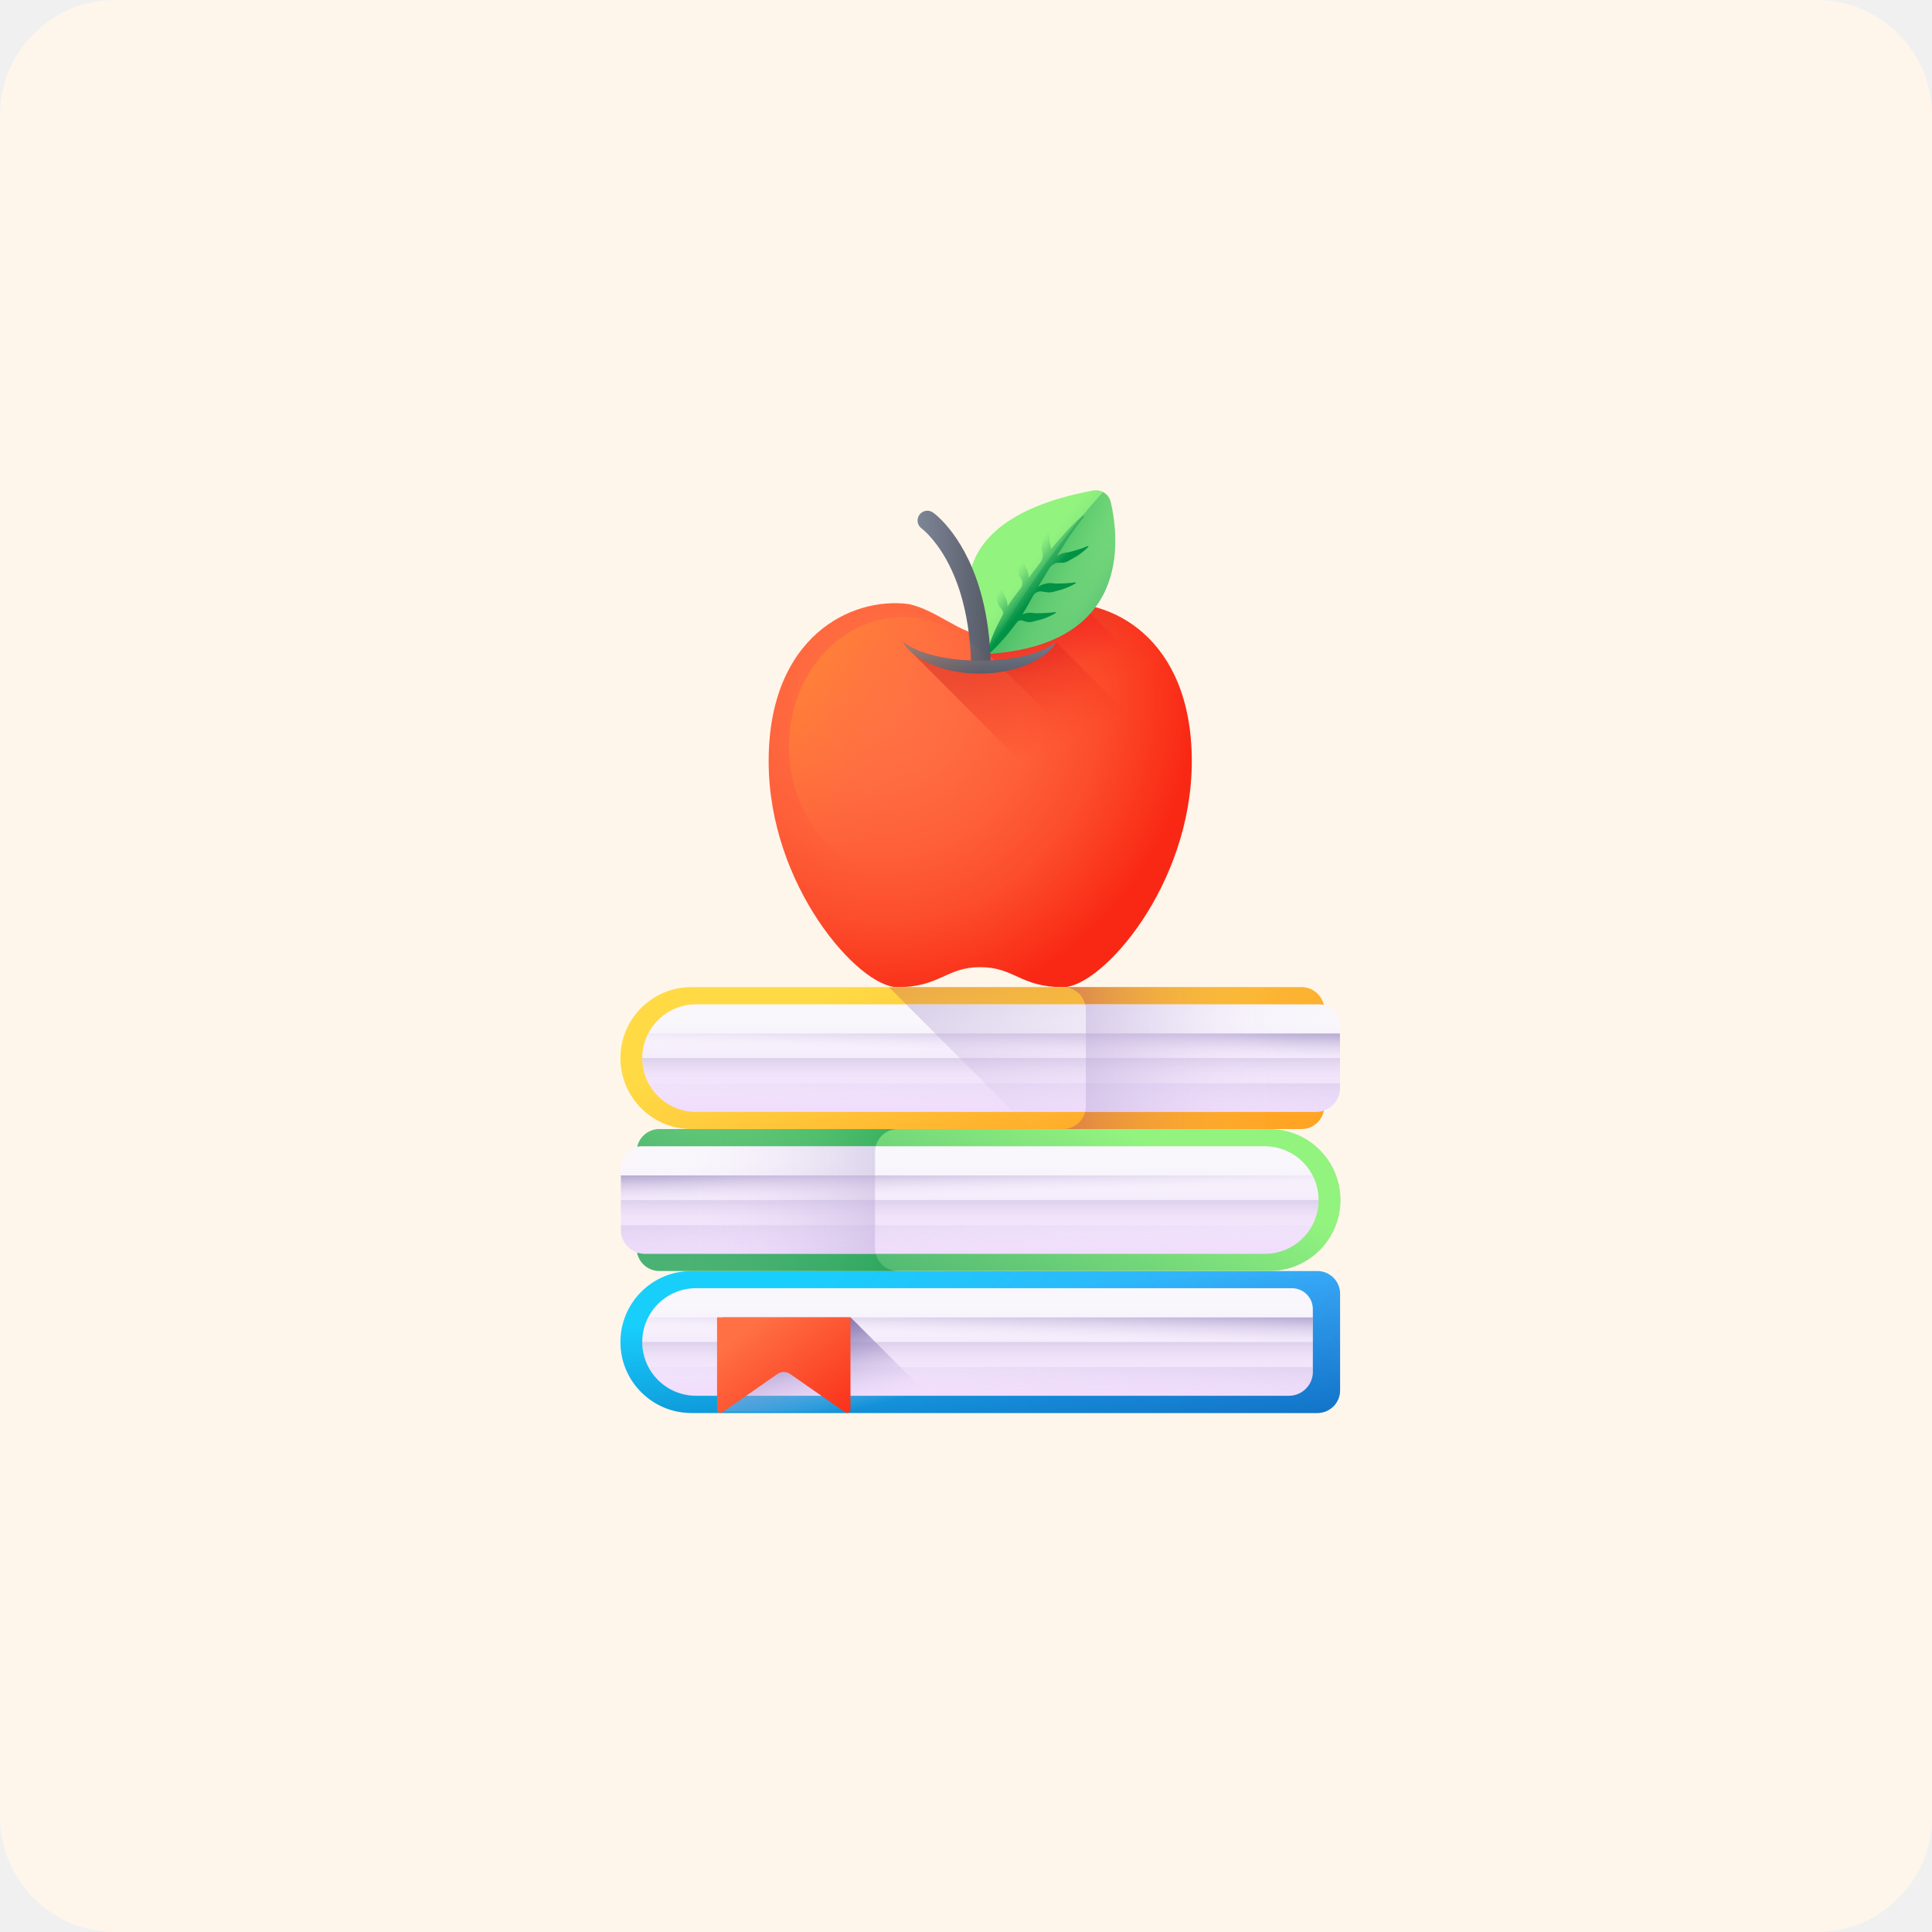
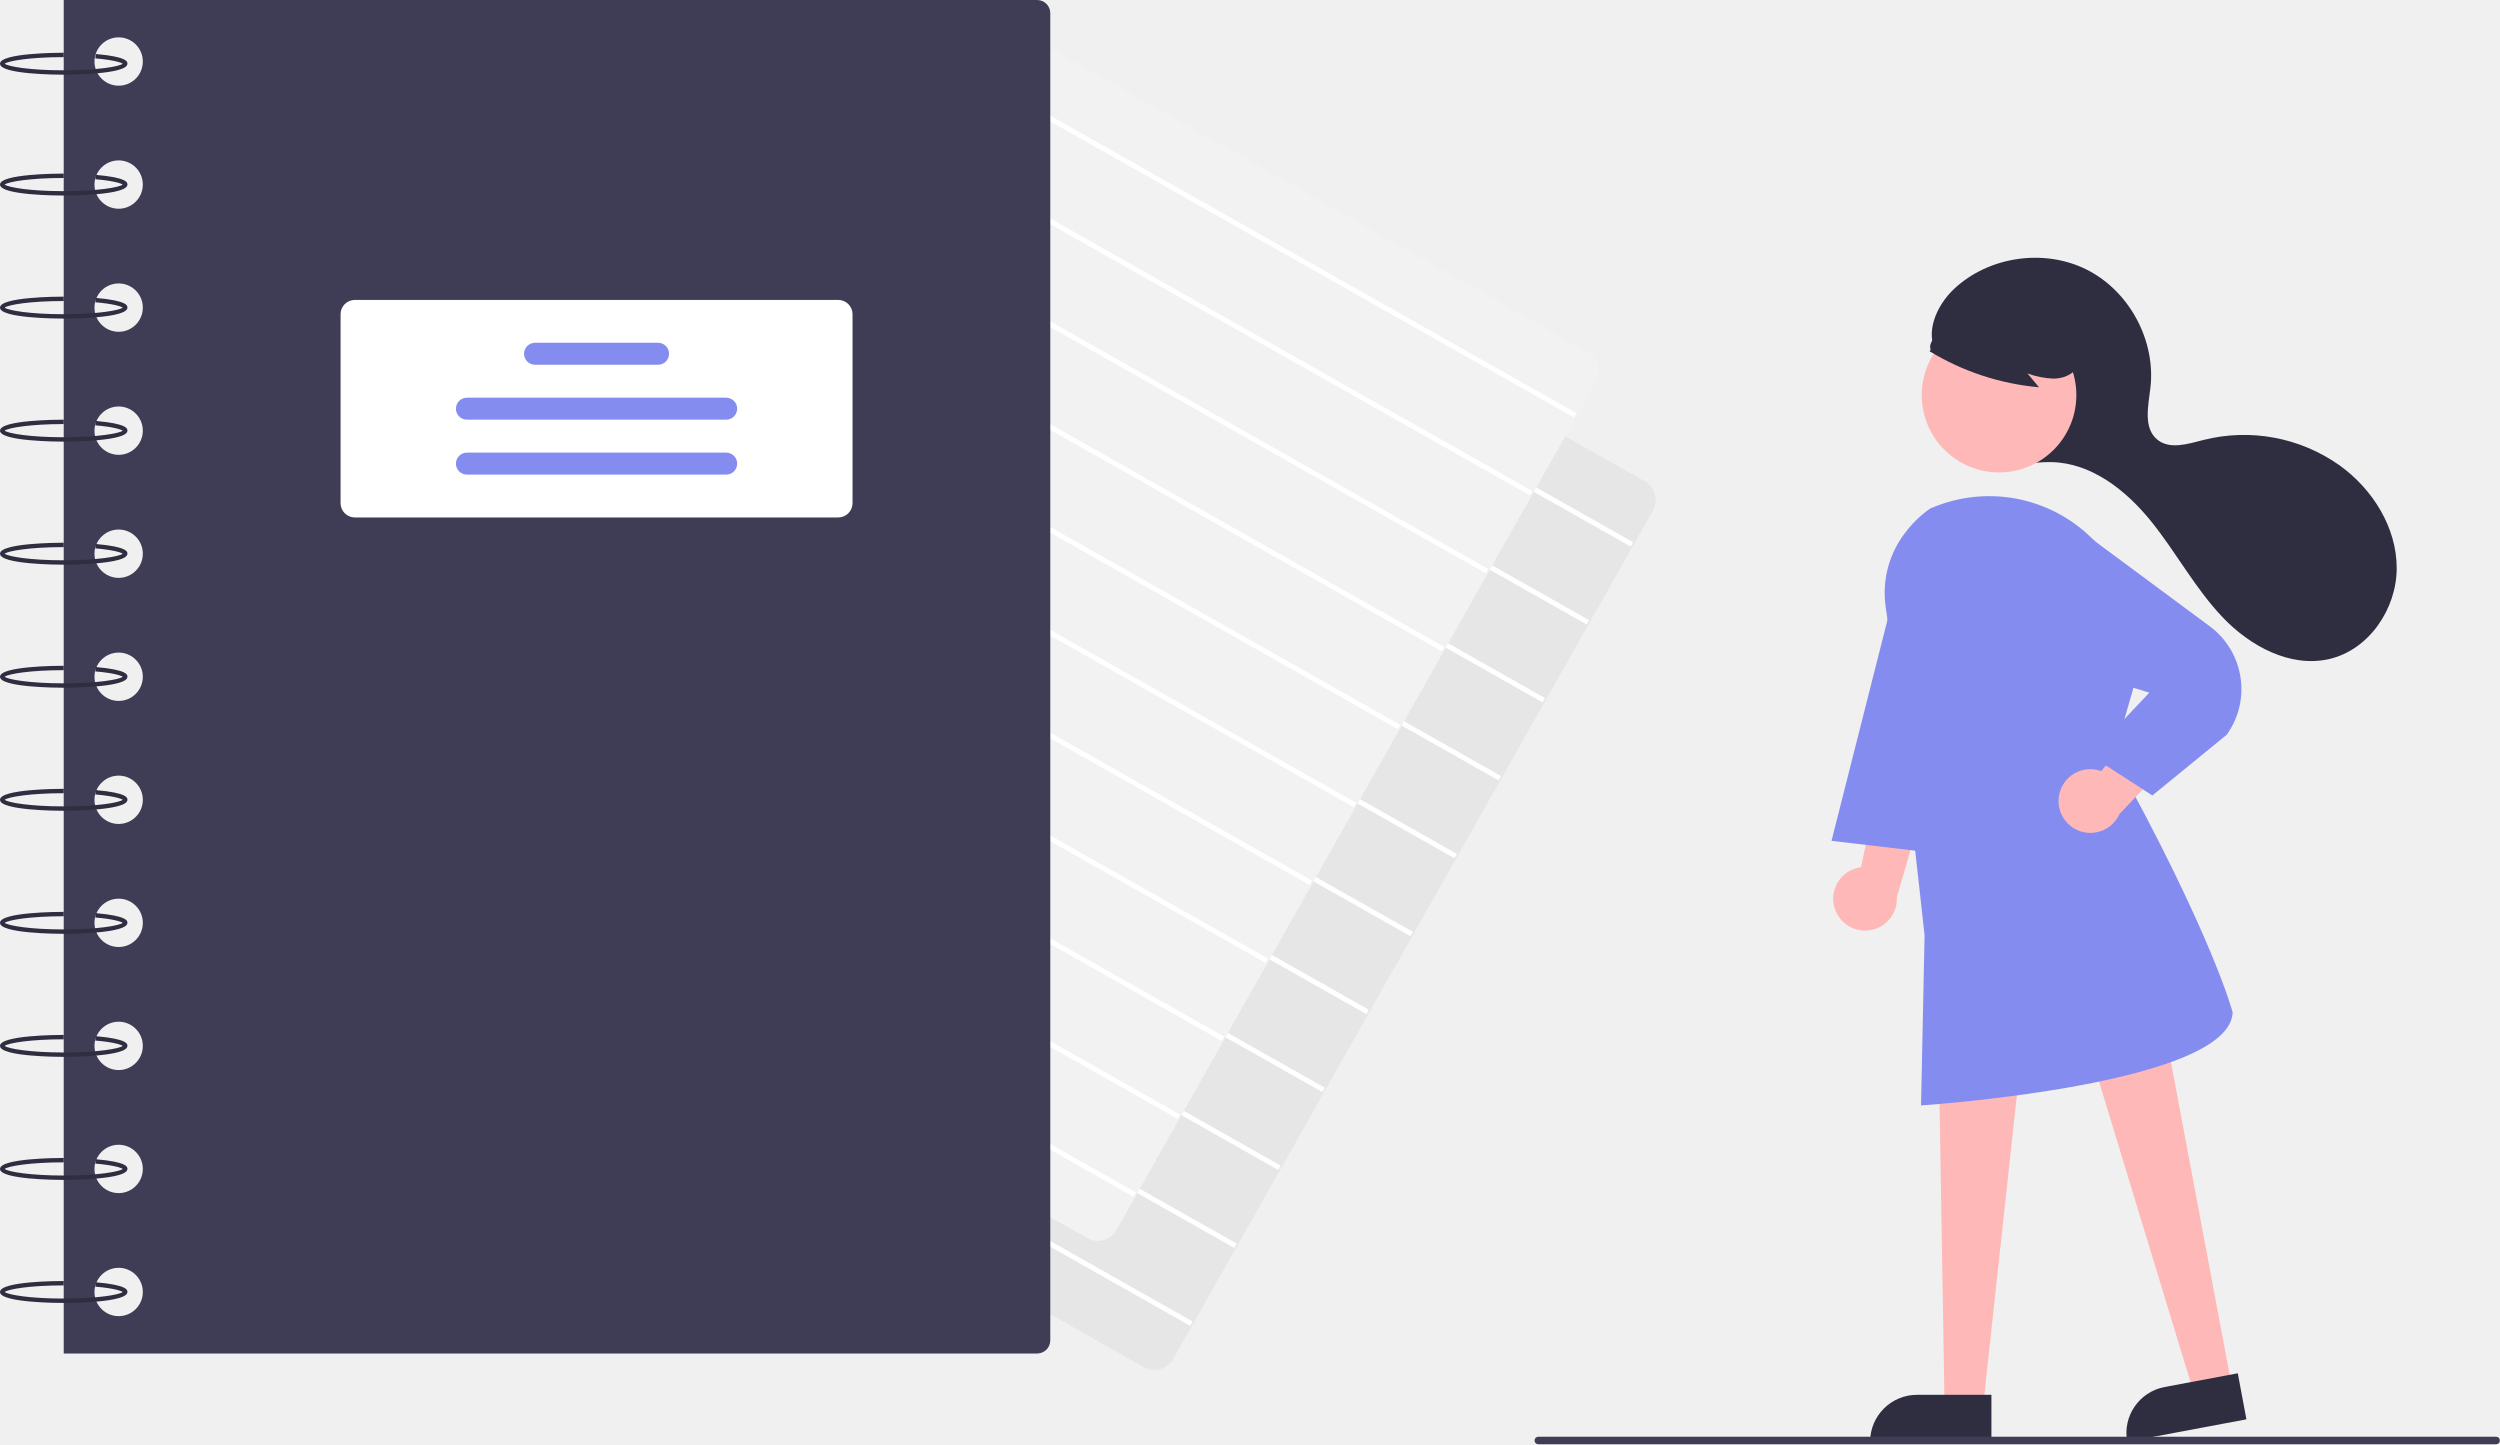
- <svg xmlns="http://www.w3.org/2000/svg" width="67" height="67" viewBox="0 0 67 67" fill="none">
-   <rect width="67" height="67" rx="4" fill="#FFF6EB" />
-   <g clip-path="url(#clip0_170_7054)">
-     <path d="M36.472 20.948C35.525 21.152 34.637 21.989 33.993 21.989C33.349 21.989 32.461 21.152 31.514 20.948C29.506 20.686 26.656 22.089 26.656 26.401C26.656 30.714 29.779 34.234 31.118 34.234C32.605 34.234 32.803 33.54 33.993 33.54C35.183 33.54 35.381 34.234 36.868 34.234C38.207 34.234 41.33 30.714 41.33 26.401C41.33 22.089 38.48 20.686 36.472 20.948Z" fill="url(#paint0_radial_170_7054)" />
-     <path d="M37.496 20.957C37.144 20.907 36.798 20.906 36.474 20.948C35.527 21.152 34.639 21.989 33.995 21.989C33.979 21.989 33.962 21.988 33.945 21.987V23.037L34.823 23.201L40.867 24.328L37.496 20.957Z" fill="url(#paint1_linear_170_7054)" />
-     <path d="M36.47 20.948C35.524 21.152 34.636 21.989 33.992 21.989C33.959 21.989 33.925 21.987 33.891 21.983C34.033 22.323 34.18 22.563 34.232 22.645C34.231 22.65 34.229 22.655 34.228 22.661L34.252 22.675L34.276 22.69L40.872 29.283C41.155 28.39 41.328 27.418 41.328 26.401C41.328 22.089 38.478 20.686 36.47 20.948Z" fill="url(#paint2_linear_170_7054)" />
-     <path d="M34.254 22.674C34.254 22.674 31.227 18.256 37.91 17.009C38.189 16.957 38.458 17.136 38.522 17.413C38.826 18.742 39.195 22.369 34.254 22.674Z" fill="url(#paint3_linear_170_7054)" />
-     <path d="M38.517 17.413C38.482 17.26 38.383 17.137 38.255 17.066C36.041 19.481 34.25 22.675 34.25 22.675C39.191 22.369 38.822 18.743 38.517 17.413Z" fill="url(#paint4_linear_170_7054)" />
-     <path d="M37.415 19.05C37.363 19.068 37.31 19.083 37.258 19.098C37.206 19.113 37.154 19.129 37.101 19.141C37.049 19.155 36.994 19.161 36.941 19.167C36.887 19.174 36.837 19.189 36.788 19.211C36.74 19.235 36.692 19.26 36.645 19.292C36.684 19.229 36.724 19.166 36.763 19.103L36.959 18.797C37.023 18.695 37.094 18.598 37.16 18.496C37.296 18.296 37.439 18.103 37.596 17.918L37.557 17.877L37.417 17.997L37.347 18.058C37.324 18.079 37.303 18.101 37.281 18.122C37.195 18.209 37.104 18.294 37.023 18.386C36.855 18.565 36.696 18.751 36.536 18.937C36.506 18.974 36.476 19.01 36.446 19.047C36.446 19.008 36.444 18.969 36.434 18.93C36.422 18.877 36.409 18.824 36.404 18.77C36.397 18.716 36.394 18.662 36.39 18.608C36.386 18.554 36.381 18.499 36.381 18.444C36.374 18.334 36.378 18.223 36.379 18.109L36.349 18.101C36.3 18.205 36.258 18.313 36.226 18.424C36.209 18.48 36.196 18.536 36.183 18.593C36.172 18.65 36.161 18.708 36.154 18.765C36.146 18.823 36.134 18.882 36.126 18.941C36.118 18.999 36.12 19.058 36.135 19.116C36.138 19.127 36.141 19.139 36.145 19.15C36.182 19.272 36.155 19.405 36.076 19.506L36.075 19.508C35.938 19.684 35.805 19.862 35.671 20.04C35.669 19.985 35.664 19.933 35.656 19.881C35.646 19.828 35.63 19.778 35.605 19.731C35.58 19.683 35.554 19.634 35.535 19.584C35.515 19.533 35.498 19.482 35.481 19.43C35.464 19.379 35.445 19.327 35.431 19.274C35.397 19.168 35.373 19.06 35.346 18.95L35.314 18.95C35.293 19.062 35.279 19.178 35.276 19.293C35.274 19.352 35.276 19.409 35.277 19.468C35.281 19.526 35.285 19.584 35.292 19.642C35.299 19.7 35.302 19.759 35.308 19.819C35.316 19.878 35.333 19.934 35.361 19.986C35.374 20.009 35.388 20.032 35.403 20.054C35.477 20.161 35.469 20.305 35.389 20.408C35.321 20.496 35.252 20.585 35.184 20.674C35.098 20.786 35.018 20.903 34.942 21.022C34.94 20.975 34.935 20.929 34.928 20.884C34.919 20.831 34.902 20.781 34.877 20.733C34.852 20.686 34.826 20.637 34.807 20.587C34.788 20.536 34.771 20.485 34.753 20.433C34.736 20.382 34.718 20.33 34.703 20.277C34.67 20.171 34.646 20.063 34.618 19.953L34.587 19.953C34.565 20.065 34.552 20.18 34.549 20.296C34.546 20.354 34.548 20.412 34.549 20.471C34.553 20.529 34.557 20.587 34.564 20.645C34.571 20.703 34.575 20.762 34.581 20.822C34.588 20.88 34.605 20.937 34.634 20.989C34.663 21.041 34.697 21.09 34.74 21.135C34.789 21.187 34.801 21.262 34.769 21.326C34.684 21.489 34.534 21.786 34.465 21.949C34.371 22.177 34.284 22.41 34.227 22.659L34.275 22.689C34.47 22.523 34.64 22.344 34.802 22.159C34.964 21.975 35.116 21.784 35.26 21.589C35.262 21.585 35.265 21.582 35.267 21.579C35.314 21.516 35.396 21.496 35.468 21.525C35.522 21.547 35.577 21.561 35.631 21.569C35.69 21.578 35.749 21.575 35.807 21.561C35.864 21.546 35.921 21.529 35.978 21.515C36.035 21.502 36.091 21.486 36.147 21.47C36.202 21.45 36.257 21.432 36.311 21.41C36.418 21.366 36.522 21.314 36.62 21.255L36.609 21.225C36.496 21.238 36.386 21.253 36.275 21.258C36.221 21.262 36.166 21.263 36.111 21.265C36.057 21.267 36.003 21.268 35.949 21.267C35.895 21.267 35.84 21.259 35.787 21.253C35.733 21.246 35.681 21.247 35.628 21.257C35.571 21.268 35.514 21.283 35.455 21.305C35.524 21.198 35.589 21.089 35.65 20.977C35.699 20.888 35.765 20.768 35.824 20.663C35.887 20.551 36.014 20.488 36.139 20.514C36.201 20.527 36.264 20.531 36.32 20.54C36.379 20.549 36.438 20.545 36.496 20.532C36.554 20.517 36.611 20.5 36.667 20.486C36.724 20.473 36.78 20.456 36.836 20.44C36.891 20.421 36.946 20.402 37 20.38C37.107 20.337 37.211 20.285 37.309 20.225L37.298 20.196C37.185 20.208 37.075 20.223 36.965 20.228C36.91 20.233 36.855 20.234 36.8 20.235C36.746 20.237 36.692 20.239 36.638 20.238C36.584 20.238 36.529 20.23 36.476 20.223C36.422 20.216 36.37 20.218 36.317 20.228C36.217 20.248 36.117 20.277 36.005 20.341C36.13 20.134 36.254 19.926 36.382 19.721L36.386 19.713C36.462 19.587 36.599 19.507 36.746 19.516C36.788 19.518 36.828 19.517 36.869 19.513C36.928 19.507 36.984 19.489 37.037 19.461C37.089 19.433 37.14 19.401 37.191 19.374C37.243 19.347 37.293 19.317 37.343 19.287C37.392 19.255 37.44 19.223 37.487 19.188C37.58 19.119 37.667 19.043 37.747 18.961L37.729 18.935C37.623 18.976 37.521 19.018 37.415 19.05Z" fill="url(#paint5_linear_170_7054)" />
-     <path d="M34.358 23.081C34.228 23.092 34.095 23.098 33.959 23.098C33.864 23.098 33.77 23.095 33.677 23.089C33.666 22.431 33.594 21.625 33.377 20.818C33.248 20.337 33.067 19.856 32.817 19.406C32.394 18.646 31.966 18.331 31.962 18.328C31.81 18.218 31.775 18.006 31.883 17.854C31.992 17.702 32.202 17.665 32.355 17.773C32.417 17.816 33.535 18.629 34.073 20.783C34.234 21.425 34.343 22.185 34.358 23.081Z" fill="url(#paint6_linear_170_7054)" />
-     <path d="M36.626 22.271C36.528 22.345 36.428 22.406 36.325 22.461C36.219 22.513 36.114 22.56 36.005 22.6C35.789 22.68 35.566 22.738 35.341 22.784C34.892 22.875 34.432 22.913 33.973 22.913C33.515 22.912 33.055 22.875 32.605 22.784C32.38 22.739 32.158 22.679 31.942 22.599C31.832 22.561 31.728 22.511 31.622 22.46C31.572 22.432 31.518 22.406 31.47 22.373C31.417 22.343 31.371 22.306 31.32 22.271C31.389 22.389 31.478 22.494 31.579 22.589L35.945 26.955C36.048 27.066 36.168 27.164 36.294 27.248C36.502 27.387 36.729 27.494 36.964 27.577C37.435 27.742 37.931 27.815 38.427 27.816C38.922 27.815 39.419 27.741 39.89 27.576C40.124 27.492 40.352 27.387 40.56 27.248C40.766 27.109 40.957 26.937 41.08 26.725L36.626 22.271Z" fill="url(#paint7_linear_170_7054)" />
-     <path d="M36.626 22.271C36.504 22.484 36.312 22.656 36.106 22.794C35.899 22.934 35.67 23.039 35.436 23.123C34.966 23.288 34.468 23.361 33.973 23.362C33.478 23.361 32.981 23.288 32.51 23.124C32.276 23.041 32.048 22.933 31.84 22.795C31.634 22.657 31.443 22.483 31.32 22.271C31.371 22.306 31.417 22.343 31.47 22.373C31.518 22.406 31.572 22.432 31.622 22.46C31.728 22.511 31.832 22.561 31.942 22.599C32.158 22.679 32.38 22.739 32.605 22.784C33.055 22.875 33.515 22.912 33.973 22.913C34.433 22.913 34.892 22.875 35.342 22.784C35.566 22.738 35.789 22.68 36.005 22.6C36.114 22.56 36.219 22.513 36.325 22.461C36.428 22.406 36.528 22.345 36.626 22.271Z" fill="url(#paint8_linear_170_7054)" />
-     <path d="M31.324 30.374C33.513 30.374 35.288 28.366 35.288 25.887C35.288 23.409 33.513 21.4 31.324 21.4C29.134 21.4 27.359 23.409 27.359 25.887C27.359 28.366 29.134 30.374 31.324 30.374Z" fill="url(#paint9_linear_170_7054)" />
-     <path d="M46.473 44.866V48.212C46.473 48.648 46.12 49.001 45.685 49.001H23.977C23.298 49.001 22.682 48.725 22.237 48.279C21.791 47.834 21.516 47.218 21.516 46.539C21.516 45.18 22.617 44.078 23.977 44.078H45.685C46.12 44.078 46.473 44.431 46.473 44.866Z" fill="url(#paint10_linear_170_7054)" />
-     <path d="M46.473 44.866V48.212C46.473 48.648 46.12 49.001 45.685 49.001H23.977C23.298 49.001 22.682 48.725 22.237 48.279C21.791 47.834 21.516 47.218 21.516 46.539C21.516 45.18 22.617 44.078 23.977 44.078H45.685C46.12 44.078 46.473 44.431 46.473 44.866Z" fill="url(#paint11_linear_170_7054)" />
-     <path d="M44.698 48.404H24.138C23.108 48.404 22.273 47.569 22.273 46.539C22.273 45.509 23.108 44.674 24.138 44.674H44.803C45.203 44.674 45.528 44.998 45.528 45.398V47.574C45.528 48.032 45.156 48.404 44.698 48.404Z" fill="url(#paint12_linear_170_7054)" />
-     <path d="M22.492 47.41C22.805 48.001 23.426 48.403 24.141 48.403H44.7C45.159 48.403 45.53 48.032 45.53 47.574V47.41H22.492V47.41Z" fill="url(#paint13_linear_170_7054)" />
-     <path d="M24.138 48.404H44.698C45.156 48.404 45.528 48.032 45.528 47.574V46.539H22.273C22.273 47.569 23.108 48.404 24.138 48.404Z" fill="url(#paint14_linear_170_7054)" />
-     <path d="M22.481 45.685C22.349 45.941 22.273 46.232 22.273 46.539C22.273 47.569 23.108 48.404 24.138 48.404H44.698C45.156 48.404 45.528 48.033 45.528 47.575V45.686H22.481V45.685Z" fill="url(#paint15_linear_170_7054)" />
-     <path d="M29.499 45.685L32.77 48.956H25.055V45.685H29.499Z" fill="url(#paint16_linear_170_7054)" />
-     <path d="M24.867 45.685V48.884C24.867 48.978 24.973 49.033 25.049 48.98L26.961 47.648C27.093 47.556 27.268 47.556 27.4 47.648L29.311 48.98C29.388 49.033 29.494 48.978 29.494 48.884V45.685H24.867Z" fill="url(#paint17_linear_170_7054)" />
-     <path d="M22.078 39.943V43.288C22.078 43.724 22.431 44.077 22.866 44.077H44.026C44.706 44.077 45.322 43.801 45.767 43.356C46.212 42.91 46.488 42.295 46.488 41.615C46.488 40.256 45.386 39.154 44.026 39.154H22.866C22.431 39.154 22.078 39.507 22.078 39.943Z" fill="url(#paint18_linear_170_7054)" />
-     <path d="M22.866 39.156H31.134C30.699 39.156 30.346 39.509 30.346 39.944V43.29C30.346 43.726 30.699 44.078 31.134 44.078H22.866C22.431 44.078 22.078 43.726 22.078 43.29V39.944C22.078 39.509 22.431 39.156 22.866 39.156Z" fill="url(#paint19_linear_170_7054)" />
-     <path d="M22.361 43.482H43.862C44.892 43.482 45.727 42.647 45.727 41.617C45.727 40.587 44.892 39.752 43.862 39.752H22.256C21.856 39.752 21.531 40.076 21.531 40.477V42.652C21.531 43.11 21.903 43.482 22.361 43.482Z" fill="url(#paint20_linear_170_7054)" />
-     <path d="M45.511 42.488C45.198 43.079 44.577 43.481 43.862 43.481H22.361C21.903 43.481 21.531 43.11 21.531 42.652V42.488H45.511V42.488Z" fill="url(#paint21_linear_170_7054)" />
-     <path d="M43.862 43.482H22.361C21.903 43.482 21.531 43.111 21.531 42.653V41.617H45.727C45.727 42.647 44.892 43.482 43.862 43.482Z" fill="url(#paint22_linear_170_7054)" />
-     <path d="M45.52 40.762C45.652 41.018 45.727 41.308 45.727 41.616C45.727 42.645 44.892 43.48 43.862 43.48H22.361C21.903 43.48 21.531 43.109 21.531 42.651V40.762H45.52V40.762Z" fill="url(#paint23_linear_170_7054)" />
-     <path d="M22.24 39.752H30.369C30.354 39.813 30.345 39.877 30.345 39.944V43.29C30.345 43.356 30.354 43.42 30.369 43.482H22.345C21.887 43.482 21.516 43.11 21.516 42.652V40.477C21.516 40.076 21.84 39.752 22.24 39.752Z" fill="url(#paint24_linear_170_7054)" />
-     <path d="M45.925 35.021V38.367C45.925 38.802 45.572 39.155 45.137 39.155H23.977C23.298 39.155 22.682 38.879 22.237 38.434C21.791 37.988 21.516 37.373 21.516 36.693C21.516 35.334 22.617 34.232 23.977 34.232H45.137C45.572 34.232 45.925 34.585 45.925 35.021Z" fill="url(#paint25_linear_170_7054)" />
-     <path d="M45.14 39.155C45.575 39.155 45.928 38.802 45.928 38.367V35.021C45.928 34.585 45.575 34.232 45.14 34.232H30.828L35.751 39.155H45.14V39.155Z" fill="url(#paint26_linear_170_7054)" />
-     <path d="M45.135 34.232H36.867C37.303 34.232 37.655 34.585 37.655 35.021V38.367C37.655 38.802 37.302 39.155 36.867 39.155H45.135C45.571 39.155 45.923 38.802 45.923 38.367V35.021C45.923 34.585 45.571 34.232 45.135 34.232Z" fill="url(#paint27_linear_170_7054)" />
-     <path d="M45.64 38.56H24.138C23.108 38.56 22.273 37.725 22.273 36.695C22.273 35.665 23.108 34.83 24.138 34.83H45.745C46.145 34.83 46.469 35.154 46.469 35.555V37.73C46.469 38.188 46.098 38.56 45.64 38.56Z" fill="url(#paint28_linear_170_7054)" />
-     <path d="M22.492 37.566C22.805 38.157 23.426 38.56 24.141 38.56H45.642C46.1 38.56 46.472 38.188 46.472 37.73V37.566H22.492V37.566Z" fill="url(#paint29_linear_170_7054)" />
-     <path d="M24.138 38.558H45.64C46.098 38.558 46.469 38.187 46.469 37.729V36.693H22.273C22.273 37.723 23.108 38.558 24.138 38.558Z" fill="url(#paint30_linear_170_7054)" />
-     <path d="M22.481 35.84C22.349 36.096 22.273 36.386 22.273 36.694C22.273 37.724 23.108 38.559 24.138 38.559H45.64C46.098 38.559 46.469 38.187 46.469 37.729V35.84H22.481V35.84Z" fill="url(#paint31_linear_170_7054)" />
-     <path d="M31.422 34.83L35.151 38.56H45.643C45.737 38.56 45.827 38.543 45.911 38.515C45.92 38.467 45.925 38.418 45.925 38.368V35.022C45.925 34.962 45.918 34.904 45.905 34.848C45.855 34.837 45.802 34.83 45.748 34.83H31.422V34.83Z" fill="url(#paint32_linear_170_7054)" />
-     <path d="M45.762 34.83H37.633C37.648 34.892 37.657 34.956 37.657 35.022V38.368C37.657 38.434 37.648 38.498 37.633 38.56H45.657C46.115 38.56 46.486 38.188 46.486 37.73V35.555C46.486 35.154 46.162 34.83 45.762 34.83Z" fill="url(#paint33_linear_170_7054)" />
-   </g>
-   <defs>
-     <radialGradient id="paint0_radial_170_7054" cx="0" cy="0" r="1" gradientUnits="userSpaceOnUse" gradientTransform="translate(30.5746 24.3505) scale(10.7717 10.7717)">
-       <stop stop-color="#FF7044" />
-       <stop offset="0.239" stop-color="#FF6C41" />
-       <stop offset="0.473" stop-color="#FE603A" />
-       <stop offset="0.705" stop-color="#FC4D2C" />
-       <stop offset="0.935" stop-color="#FA311A" />
-       <stop offset="1" stop-color="#F92814" />
-     </radialGradient>
-     <linearGradient id="paint1_linear_170_7054" x1="37.228" y1="23.062" x2="36.396" y2="20.17" gradientUnits="userSpaceOnUse">
-       <stop stop-color="#FF1D25" stop-opacity="0" />
-       <stop offset="1" stop-color="#FF1D25" />
-     </linearGradient>
-     <linearGradient id="paint2_linear_170_7054" x1="38.017" y1="23.967" x2="35.155" y2="18.951" gradientUnits="userSpaceOnUse">
-       <stop stop-color="#F92814" stop-opacity="0" />
-       <stop offset="1" stop-color="#C1272D" />
-     </linearGradient>
-     <linearGradient id="paint3_linear_170_7054" x1="35.778" y1="19.497" x2="39.118" y2="22.036" gradientUnits="userSpaceOnUse">
-       <stop stop-color="#92F37F" />
-       <stop offset="1" stop-color="#4AB272" />
-     </linearGradient>
-     <linearGradient id="paint4_linear_170_7054" x1="37.733" y1="20.691" x2="34.834" y2="19.077" gradientUnits="userSpaceOnUse">
-       <stop stop-color="#4AB272" stop-opacity="0" />
-       <stop offset="1" stop-color="#009245" />
-     </linearGradient>
-     <linearGradient id="paint5_linear_170_7054" x1="35.258" y1="19.738" x2="36.07" y2="20.41" gradientUnits="userSpaceOnUse">
-       <stop stop-color="#4AB272" stop-opacity="0" />
-       <stop offset="1" stop-color="#009245" />
-     </linearGradient>
-     <linearGradient id="paint6_linear_170_7054" x1="31.82" y1="20.404" x2="34.358" y2="20.404" gradientUnits="userSpaceOnUse">
-       <stop stop-color="#7E8595" />
-       <stop offset="1" stop-color="#555A66" />
-     </linearGradient>
-     <linearGradient id="paint7_linear_170_7054" x1="36.795" y1="25.784" x2="33.916" y2="19.56" gradientUnits="userSpaceOnUse">
-       <stop stop-color="#F92814" stop-opacity="0" />
-       <stop offset="1" stop-color="#C1272D" />
-     </linearGradient>
-     <linearGradient id="paint8_linear_170_7054" x1="33.973" y1="21.942" x2="33.973" y2="23.539" gradientUnits="userSpaceOnUse">
-       <stop stop-color="#7E8595" />
-       <stop offset="1" stop-color="#555A66" />
-     </linearGradient>
-     <linearGradient id="paint9_linear_170_7054" x1="32.006" y1="26.348" x2="24.211" y2="21.093" gradientUnits="userSpaceOnUse">
-       <stop stop-color="#FF7044" stop-opacity="0" />
-       <stop offset="0.25" stop-color="#FF813A" stop-opacity="0.25" />
-       <stop offset="0.719" stop-color="#FF9A2B" stop-opacity="0.719" />
-       <stop offset="1" stop-color="#FFA425" />
-     </linearGradient>
-     <linearGradient id="paint10_linear_170_7054" x1="29.919" y1="41.855" x2="43.394" y2="55.702" gradientUnits="userSpaceOnUse">
-       <stop stop-color="#18CFFC" />
-       <stop offset="1" stop-color="#4A98F7" />
-     </linearGradient>
-     <linearGradient id="paint11_linear_170_7054" x1="33.918" y1="44.865" x2="34.483" y2="51.359" gradientUnits="userSpaceOnUse">
-       <stop stop-color="#0469BC" stop-opacity="0" />
-       <stop offset="1" stop-color="#0469BC" />
-     </linearGradient>
-     <linearGradient id="paint12_linear_170_7054" x1="33.901" y1="45.235" x2="33.901" y2="48.344" gradientUnits="userSpaceOnUse">
-       <stop stop-color="#F9F7FC" />
-       <stop offset="1" stop-color="#F0DDFC" />
-     </linearGradient>
-     <linearGradient id="paint13_linear_170_7054" x1="33.975" y1="48.44" x2="34.142" y2="44.132" gradientUnits="userSpaceOnUse">
-       <stop stop-color="#F0DDFC" stop-opacity="0" />
-       <stop offset="0.289" stop-color="#C8B7E0" stop-opacity="0.289" />
-       <stop offset="0.592" stop-color="#A595C8" stop-opacity="0.592" />
-       <stop offset="0.84" stop-color="#8F81B8" stop-opacity="0.84" />
-       <stop offset="1" stop-color="#8779B3" />
-     </linearGradient>
-     <linearGradient id="paint14_linear_170_7054" x1="33.901" y1="47.453" x2="33.901" y2="45.277" gradientUnits="userSpaceOnUse">
-       <stop stop-color="#F0DDFC" stop-opacity="0" />
-       <stop offset="0.289" stop-color="#C8B7E0" stop-opacity="0.289" />
-       <stop offset="0.592" stop-color="#A595C8" stop-opacity="0.592" />
-       <stop offset="0.84" stop-color="#8F81B8" stop-opacity="0.84" />
-       <stop offset="1" stop-color="#8779B3" />
-     </linearGradient>
-     <linearGradient id="paint15_linear_170_7054" x1="33.921" y1="46.362" x2="33.962" y2="44.939" gradientUnits="userSpaceOnUse">
-       <stop stop-color="#F0DDFC" stop-opacity="0" />
-       <stop offset="0.289" stop-color="#C8B7E0" stop-opacity="0.289" />
-       <stop offset="0.592" stop-color="#A595C8" stop-opacity="0.592" />
-       <stop offset="0.84" stop-color="#8F81B8" stop-opacity="0.84" />
-       <stop offset="1" stop-color="#8779B3" />
-     </linearGradient>
-     <linearGradient id="paint16_linear_170_7054" x1="28.939" y1="49.064" x2="28.171" y2="46.037" gradientUnits="userSpaceOnUse">
-       <stop stop-color="#F0DDFC" stop-opacity="0" />
-       <stop offset="0.289" stop-color="#C8B7E0" stop-opacity="0.289" />
-       <stop offset="0.592" stop-color="#A595C8" stop-opacity="0.592" />
-       <stop offset="0.84" stop-color="#8F81B8" stop-opacity="0.84" />
-       <stop offset="1" stop-color="#8779B3" />
-     </linearGradient>
-     <linearGradient id="paint17_linear_170_7054" x1="26.13" y1="45.938" x2="29.26" y2="50.01" gradientUnits="userSpaceOnUse">
-       <stop stop-color="#FF7044" />
-       <stop offset="1" stop-color="#F92814" />
-     </linearGradient>
-     <linearGradient id="paint18_linear_170_7054" x1="35.75" y1="37.785" x2="32.048" y2="45.807" gradientUnits="userSpaceOnUse">
-       <stop stop-color="#92F37F" />
-       <stop offset="1" stop-color="#4AB272" />
-     </linearGradient>
-     <linearGradient id="paint19_linear_170_7054" x1="23.728" y1="41.617" x2="34.565" y2="41.617" gradientUnits="userSpaceOnUse">
-       <stop stop-color="#4AB272" stop-opacity="0" />
-       <stop offset="1" stop-color="#009245" />
-     </linearGradient>
-     <linearGradient id="paint20_linear_170_7054" x1="33.629" y1="40.313" x2="33.629" y2="43.423" gradientUnits="userSpaceOnUse">
-       <stop stop-color="#F9F7FC" />
-       <stop offset="1" stop-color="#F0DDFC" />
-     </linearGradient>
-     <linearGradient id="paint21_linear_170_7054" x1="33.558" y1="43.53" x2="33.387" y2="39.135" gradientUnits="userSpaceOnUse">
-       <stop stop-color="#F0DDFC" stop-opacity="0" />
-       <stop offset="0.289" stop-color="#C8B7E0" stop-opacity="0.289" />
-       <stop offset="0.592" stop-color="#A595C8" stop-opacity="0.592" />
-       <stop offset="0.84" stop-color="#8F81B8" stop-opacity="0.84" />
-       <stop offset="1" stop-color="#8779B3" />
-     </linearGradient>
-     <linearGradient id="paint22_linear_170_7054" x1="33.629" y1="42.531" x2="33.629" y2="40.355" gradientUnits="userSpaceOnUse">
-       <stop stop-color="#F0DDFC" stop-opacity="0" />
-       <stop offset="0.289" stop-color="#C8B7E0" stop-opacity="0.289" />
-       <stop offset="0.592" stop-color="#A595C8" stop-opacity="0.592" />
-       <stop offset="0.84" stop-color="#8F81B8" stop-opacity="0.84" />
-       <stop offset="1" stop-color="#8779B3" />
-     </linearGradient>
-     <linearGradient id="paint23_linear_170_7054" x1="33.609" y1="41.432" x2="33.567" y2="39.998" gradientUnits="userSpaceOnUse">
-       <stop stop-color="#F0DDFC" stop-opacity="0" />
-       <stop offset="0.289" stop-color="#C8B7E0" stop-opacity="0.289" />
-       <stop offset="0.592" stop-color="#A595C8" stop-opacity="0.592" />
-       <stop offset="0.84" stop-color="#8F81B8" stop-opacity="0.84" />
-       <stop offset="1" stop-color="#8779B3" />
-     </linearGradient>
-     <linearGradient id="paint24_linear_170_7054" x1="23.822" y1="41.617" x2="39.251" y2="41.617" gradientUnits="userSpaceOnUse">
-       <stop stop-color="#F0DDFC" stop-opacity="0" />
-       <stop offset="0.289" stop-color="#C8B7E0" stop-opacity="0.289" />
-       <stop offset="0.592" stop-color="#A595C8" stop-opacity="0.592" />
-       <stop offset="0.84" stop-color="#8F81B8" stop-opacity="0.84" />
-       <stop offset="1" stop-color="#8779B3" />
-     </linearGradient>
-     <linearGradient id="paint25_linear_170_7054" x1="32.254" y1="32.863" x2="35.956" y2="40.885" gradientUnits="userSpaceOnUse">
-       <stop stop-color="#FFDA45" />
-       <stop offset="1" stop-color="#FFA425" />
-     </linearGradient>
-     <linearGradient id="paint26_linear_170_7054" x1="39.769" y1="38.705" x2="35.565" y2="26.187" gradientUnits="userSpaceOnUse">
-       <stop stop-color="#FFDA45" stop-opacity="0" />
-       <stop offset="1" stop-color="#B53759" />
-     </linearGradient>
-     <linearGradient id="paint27_linear_170_7054" x1="44.274" y1="36.694" x2="33.437" y2="36.694" gradientUnits="userSpaceOnUse">
-       <stop stop-color="#FFDA45" stop-opacity="0" />
-       <stop offset="1" stop-color="#B53759" />
-     </linearGradient>
-     <linearGradient id="paint28_linear_170_7054" x1="34.371" y1="35.392" x2="34.371" y2="38.501" gradientUnits="userSpaceOnUse">
-       <stop stop-color="#F9F7FC" />
-       <stop offset="1" stop-color="#F0DDFC" />
-     </linearGradient>
-     <linearGradient id="paint29_linear_170_7054" x1="34.445" y1="38.608" x2="34.616" y2="34.213" gradientUnits="userSpaceOnUse">
-       <stop stop-color="#F0DDFC" stop-opacity="0" />
-       <stop offset="0.289" stop-color="#C8B7E0" stop-opacity="0.289" />
-       <stop offset="0.592" stop-color="#A595C8" stop-opacity="0.592" />
-       <stop offset="0.84" stop-color="#8F81B8" stop-opacity="0.84" />
-       <stop offset="1" stop-color="#8779B3" />
-     </linearGradient>
-     <linearGradient id="paint30_linear_170_7054" x1="34.371" y1="37.607" x2="34.371" y2="35.432" gradientUnits="userSpaceOnUse">
-       <stop stop-color="#F0DDFC" stop-opacity="0" />
-       <stop offset="0.289" stop-color="#C8B7E0" stop-opacity="0.289" />
-       <stop offset="0.592" stop-color="#A595C8" stop-opacity="0.592" />
-       <stop offset="0.84" stop-color="#8F81B8" stop-opacity="0.84" />
-       <stop offset="1" stop-color="#8779B3" />
-     </linearGradient>
-     <linearGradient id="paint31_linear_170_7054" x1="34.392" y1="36.511" x2="34.434" y2="35.077" gradientUnits="userSpaceOnUse">
-       <stop stop-color="#F0DDFC" stop-opacity="0" />
-       <stop offset="0.289" stop-color="#C8B7E0" stop-opacity="0.289" />
-       <stop offset="0.592" stop-color="#A595C8" stop-opacity="0.592" />
-       <stop offset="0.84" stop-color="#8F81B8" stop-opacity="0.84" />
-       <stop offset="1" stop-color="#8779B3" />
-     </linearGradient>
-     <linearGradient id="paint32_linear_170_7054" x1="40.947" y1="38.569" x2="31.881" y2="23.761" gradientUnits="userSpaceOnUse">
-       <stop stop-color="#F0DDFC" stop-opacity="0" />
-       <stop offset="0.289" stop-color="#C8B7E0" stop-opacity="0.289" />
-       <stop offset="0.592" stop-color="#A595C8" stop-opacity="0.592" />
-       <stop offset="0.84" stop-color="#8F81B8" stop-opacity="0.84" />
-       <stop offset="1" stop-color="#8779B3" />
-     </linearGradient>
-     <linearGradient id="paint33_linear_170_7054" x1="44.18" y1="36.695" x2="28.751" y2="36.695" gradientUnits="userSpaceOnUse">
-       <stop stop-color="#F0DDFC" stop-opacity="0" />
-       <stop offset="0.289" stop-color="#C8B7E0" stop-opacity="0.289" />
-       <stop offset="0.592" stop-color="#A595C8" stop-opacity="0.592" />
-       <stop offset="0.84" stop-color="#8F81B8" stop-opacity="0.84" />
-       <stop offset="1" stop-color="#8779B3" />
-     </linearGradient>
-     <clipPath id="clip0_170_7054">
-       <rect width="32" height="32" fill="white" transform="translate(18 17)" />
-     </clipPath>
-   </defs>
+ <svg xmlns="http://www.w3.org/2000/svg" data-name="Layer 1" width="794.235" height="458.828" viewBox="0 0 794.235 458.828">
+   <path d="M569.645,655.818a6.786,6.786,0,0,1-3.347-.886L372.802,545.537a6.828,6.828,0,0,1-2.58-9.293L522.625,266.678a6.818,6.818,0,0,1,9.292-2.58L725.413,373.494a6.828,6.828,0,0,1,2.581,9.292L575.591,652.352a6.776,6.776,0,0,1-4.112,3.216A6.856,6.856,0,0,1,569.645,655.818Z" transform="translate(-202.8823 -220.5858)" fill="#e6e6e6" />
+   <rect x="618.299" y="218.276" width="1.58" height="234.918" transform="translate(-180.7405 488.8378) rotate(-60.51777)" fill="#fff" />
+   <rect x="604.303" y="243.032" width="1.58" height="234.918" transform="translate(-209.3987 489.2263) rotate(-60.51777)" fill="#fff" />
+   <rect x="590.306" y="267.788" width="1.58" height="234.918" transform="translate(-238.0569 489.6148) rotate(-60.51777)" fill="#fff" />
+   <rect x="576.31" y="292.544" width="1.58" height="234.918" transform="translate(-266.7151 490.0033) rotate(-60.51777)" fill="#fff" />
+   <rect x="562.314" y="317.3" width="1.58" height="234.918" transform="translate(-295.3733 490.3918) rotate(-60.51777)" fill="#fff" />
+   <rect x="548.318" y="342.056" width="1.58" height="234.918" transform="translate(-324.0315 490.7803) rotate(-60.51777)" fill="#fff" />
+   <rect x="534.322" y="366.812" width="1.58" height="234.918" transform="translate(-352.6898 491.1688) rotate(-60.51777)" fill="#fff" />
+   <rect x="520.326" y="391.568" width="1.58" height="234.918" transform="translate(-381.348 491.5573) rotate(-60.51777)" fill="#fff" />
+   <rect x="506.329" y="416.324" width="1.58" height="234.918" transform="translate(-410.0062 491.9457) rotate(-60.51777)" fill="#fff" />
+   <rect x="492.333" y="441.08" width="1.58" height="234.918" transform="translate(-438.6644 492.3342) rotate(-60.51777)" fill="#fff" />
+   <rect x="478.337" y="465.836" width="1.58" height="234.918" transform="translate(-467.3226 492.7227) rotate(-60.51777)" fill="#fff" />
+   <path d="M551.645,614.818a6.786,6.786,0,0,1-3.347-.886L354.802,504.537a6.828,6.828,0,0,1-2.58-9.293L504.625,225.678a6.818,6.818,0,0,1,9.292-2.58L707.413,332.494a6.828,6.828,0,0,1,2.581,9.292L557.591,611.352a6.776,6.776,0,0,1-4.112,3.216A6.856,6.856,0,0,1,551.645,614.818Z" transform="translate(-202.8823 -220.5858)" fill="#f2f2f2" />
+   <rect x="600.299" y="177.276" width="1.58" height="234.918" transform="translate(-154.1908 452.347) rotate(-60.51777)" fill="#fff" />
+   <rect x="586.303" y="202.032" width="1.58" height="234.918" transform="translate(-182.8491 452.7355) rotate(-60.51777)" fill="#fff" />
+   <rect x="572.306" y="226.788" width="1.58" height="234.918" transform="translate(-211.5073 453.1239) rotate(-60.51777)" fill="#fff" />
+   <rect x="558.31" y="251.544" width="1.58" height="234.918" transform="translate(-240.1655 453.5124) rotate(-60.51777)" fill="#fff" />
+   <rect x="544.314" y="276.3" width="1.58" height="234.918" transform="translate(-268.8237 453.9009) rotate(-60.51777)" fill="#fff" />
+   <rect x="530.318" y="301.056" width="1.58" height="234.918" transform="translate(-297.4819 454.2894) rotate(-60.51777)" fill="#fff" />
+   <rect x="516.322" y="325.812" width="1.58" height="234.918" transform="translate(-326.1402 454.6779) rotate(-60.51777)" fill="#fff" />
+   <rect x="502.326" y="350.568" width="1.58" height="234.918" transform="translate(-354.7984 455.0664) rotate(-60.51777)" fill="#fff" />
+   <rect x="488.329" y="375.324" width="1.58" height="234.918" transform="translate(-383.4566 455.4549) rotate(-60.51777)" fill="#fff" />
+   <rect x="474.333" y="400.08" width="1.58" height="234.918" transform="translate(-412.1148 455.8434) rotate(-60.51777)" fill="#fff" />
+   <rect x="460.337" y="424.836" width="1.58" height="234.918" transform="translate(-440.773 456.2319) rotate(-60.51777)" fill="#fff" />
+   <path d="M532.363,220.586h-309.237v430h309.237a4.188,4.188,0,0,0,4.188-4.188V224.774A4.188,4.188,0,0,0,532.363,220.586ZM240.577,638.719a7.679,7.679,0,1,1,7.679-7.679A7.679,7.679,0,0,1,240.577,638.719Zm0-39.091a7.679,7.679,0,1,1,7.679-7.679A7.679,7.679,0,0,1,240.577,599.628Zm0-39.091a7.679,7.679,0,1,1,7.679-7.679A7.679,7.679,0,0,1,240.577,560.537Zm0-39.091a7.679,7.679,0,1,1,7.679-7.679A7.679,7.679,0,0,1,240.577,521.446Zm0-39.091a7.679,7.679,0,1,1,7.679-7.679A7.679,7.679,0,0,1,240.577,482.355Zm0-39.091a7.679,7.679,0,1,1,7.679-7.679A7.679,7.679,0,0,1,240.577,443.264Zm0-39.091a7.679,7.679,0,1,1,7.679-7.679A7.679,7.679,0,0,1,240.577,404.173Zm0-39.091a7.679,7.679,0,1,1,7.679-7.679A7.679,7.679,0,0,1,240.577,365.083Zm0-39.091a7.679,7.679,0,1,1,7.679-7.679A7.679,7.679,0,0,1,240.577,325.992Zm0-39.091a7.679,7.679,0,1,1,7.679-7.679A7.679,7.679,0,0,1,240.577,286.901Zm0-39.091a7.679,7.679,0,1,1,7.679-7.679A7.679,7.679,0,0,1,240.577,247.81Z" transform="translate(-202.8823 -220.5858)" fill="#3f3d56" />
+   <path d="M223.126,244.32c-2.072,0-20.244-.098-20.244-3.49s18.172-3.49,20.244-3.49v1.396c-10.703,0-17.643,1.198-18.76,2.094,1.118.896,8.057,2.094,18.76,2.094,10.679,0,17.612-1.193,18.753-2.088-.543-.383-2.761-1.187-8.711-1.702l.12-1.391c10.081.871,10.081,2.48,10.081,3.086C243.369,244.222,225.198,244.32,223.126,244.32Z" transform="translate(-202.8823 -220.5858)" fill="#2f2e41" />
+   <path d="M223.126,282.712c-2.072,0-20.244-.098-20.244-3.49s18.172-3.49,20.244-3.49V277.128c-10.703,0-17.643,1.198-18.76,2.094,1.118.896,8.057,2.094,18.76,2.094,10.679,0,17.612-1.193,18.753-2.088-.543-.383-2.761-1.187-8.711-1.702l.12-1.391c10.081.871,10.081,2.48,10.081,3.086C243.369,282.615,225.198,282.712,223.126,282.712Z" transform="translate(-202.8823 -220.5858)" fill="#2f2e41" />
+   <path d="M223.126,321.803c-2.072,0-20.244-.098-20.244-3.49s18.172-3.49,20.244-3.49v1.396c-10.703,0-17.643,1.198-18.76,2.094,1.118.896,8.057,2.094,18.76,2.094,10.679,0,17.612-1.193,18.753-2.088-.543-.383-2.761-1.187-8.711-1.702l.12-1.391c10.081.871,10.081,2.48,10.081,3.086C243.369,321.705,225.198,321.803,223.126,321.803Z" transform="translate(-202.8823 -220.5858)" fill="#2f2e41" />
+   <path d="M223.126,360.894c-2.072,0-20.244-.098-20.244-3.49s18.172-3.49,20.244-3.49v1.396c-10.703,0-17.643,1.198-18.76,2.094,1.118.896,8.057,2.094,18.76,2.094,10.679,0,17.612-1.193,18.753-2.088-.543-.383-2.761-1.187-8.711-1.702l.12-1.391c10.081.871,10.081,2.48,10.081,3.086C243.369,360.796,225.198,360.894,223.126,360.894Z" transform="translate(-202.8823 -220.5858)" fill="#2f2e41" />
+   <path d="M223.126,399.985c-2.072,0-20.244-.098-20.244-3.49s18.172-3.49,20.244-3.49v1.396c-10.703,0-17.643,1.198-18.76,2.094,1.118.896,8.057,2.094,18.76,2.094,10.679,0,17.612-1.193,18.753-2.088-.543-.383-2.761-1.187-8.711-1.702l.12-1.391c10.081.871,10.081,2.48,10.081,3.086C243.369,399.887,225.198,399.985,223.126,399.985Z" transform="translate(-202.8823 -220.5858)" fill="#2f2e41" />
+   <path d="M223.126,439.076c-2.072,0-20.244-.098-20.244-3.49s18.172-3.49,20.244-3.49v1.396c-10.703,0-17.643,1.198-18.76,2.094,1.118.896,8.057,2.094,18.76,2.094,10.679,0,17.612-1.193,18.753-2.088-.543-.383-2.761-1.187-8.711-1.702l.12-1.391c10.081.871,10.081,2.48,10.081,3.086C243.369,438.978,225.198,439.076,223.126,439.076Z" transform="translate(-202.8823 -220.5858)" fill="#2f2e41" />
+   <path d="M223.126,478.167c-2.072,0-20.244-.098-20.244-3.49s18.172-3.49,20.244-3.49v1.396c-10.703,0-17.643,1.198-18.76,2.094,1.118.896,8.057,2.094,18.76,2.094,10.679,0,17.612-1.193,18.753-2.088-.543-.383-2.761-1.187-8.711-1.702l.12-1.391c10.081.871,10.081,2.48,10.081,3.086C243.369,478.069,225.198,478.167,223.126,478.167Z" transform="translate(-202.8823 -220.5858)" fill="#2f2e41" />
+   <path d="M223.126,517.258c-2.072,0-20.244-.098-20.244-3.49s18.172-3.49,20.244-3.49v1.396c-10.703,0-17.643,1.198-18.76,2.094,1.118.896,8.057,2.094,18.76,2.094,10.679,0,17.612-1.193,18.753-2.088-.543-.383-2.761-1.187-8.711-1.702l.12-1.391c10.081.871,10.081,2.48,10.081,3.086C243.369,517.16,225.198,517.258,223.126,517.258Z" transform="translate(-202.8823 -220.5858)" fill="#2f2e41" />
+   <path d="M223.126,556.349c-2.072,0-20.244-.098-20.244-3.49s18.172-3.49,20.244-3.49v1.396c-10.703,0-17.643,1.198-18.76,2.094,1.118.896,8.057,2.094,18.76,2.094,10.679,0,17.612-1.193,18.753-2.088-.543-.383-2.761-1.187-8.711-1.702l.12-1.391c10.081.871,10.081,2.48,10.081,3.086C243.369,556.251,225.198,556.349,223.126,556.349Z" transform="translate(-202.8823 -220.5858)" fill="#2f2e41" />
+   <path d="M223.126,595.44c-2.072,0-20.244-.098-20.244-3.49s18.172-3.49,20.244-3.49v1.396c-10.703,0-17.643,1.198-18.76,2.094,1.118.896,8.057,2.094,18.76,2.094,10.679,0,17.612-1.193,18.753-2.088-.543-.383-2.761-1.187-8.711-1.702l.12-1.391c10.081.871,10.081,2.48,10.081,3.086C243.369,595.342,225.198,595.44,223.126,595.44Z" transform="translate(-202.8823 -220.5858)" fill="#2f2e41" />
+   <path d="M223.126,634.531c-2.072,0-20.244-.098-20.244-3.49s18.172-3.49,20.244-3.49v1.396c-10.703,0-17.643,1.198-18.76,2.094,1.118.896,8.057,2.094,18.76,2.094,10.679,0,17.612-1.193,18.753-2.088-.543-.383-2.761-1.187-8.711-1.702l.12-1.391c10.081.871,10.081,2.48,10.081,3.086C243.369,634.433,225.198,634.531,223.126,634.531Z" transform="translate(-202.8823 -220.5858)" fill="#2f2e41" />
+   <path d="M469.189,384.977H315.618a4.543,4.543,0,0,1-4.537-4.537V320.407a4.543,4.543,0,0,1,4.537-4.537H469.189a4.542,4.542,0,0,1,4.537,4.537v60.032A4.542,4.542,0,0,1,469.189,384.977Z" transform="translate(-202.8823 -220.5858)" fill="#fff" />
+   <path d="M411.949,336.462H372.858a3.49,3.49,0,1,1,0-6.981h39.091a3.49,3.49,0,0,1,0,6.981Z" transform="translate(-202.8823 -220.5858)" fill="#848def" />
+   <path d="M433.589,353.914H351.218a3.49,3.49,0,0,1,0-6.981H433.589a3.49,3.49,0,0,1,0,6.981Z" transform="translate(-202.8823 -220.5858)" fill="#848def" />
+   <path d="M433.589,371.365H351.218a3.49,3.49,0,0,1,0-6.981H433.589a3.49,3.49,0,0,1,0,6.981Z" transform="translate(-202.8823 -220.5858)" fill="#848def" />
+   <path d="M832.511,365.516a11.577,11.577,0,0,0,9.041-18.81c-5.703-7.126-18.186-6.035-23.18-13.674-4.232-6.474-.324-15.364,5.312-20.66,11.034-10.368,28.698-12.916,42.213-6.089S887.841,328.84,886.043,343.874c-.685,5.726-2.273,12.676,2.171,16.352,3.944,3.262,9.774,1.411,14.728.126a52.542,52.542,0,0,1,43.158,8.035c10.524,7.542,18.195,19.724,18.2,32.672s-8.813,25.995-21.432,28.894c-12.37,2.842-25.12-4.067-33.87-13.261s-14.758-20.628-22.732-30.502-19.009-18.57-31.699-18.799c-7.353-.133-15.402,2.455-21.642-1.436" transform="translate(-202.8823 -220.5858)" fill="#2f2e41" />
+   <circle cx="635.084" cy="125.524" r="24.561" fill="#ffb8b8" />
+   <path d="M785.72,509.044a10.056,10.056,0,0,1,8.381-12.943l7.502-34.938,13.011,13.25L805.495,505.559a10.11,10.11,0,0,1-19.775,3.485Z" transform="translate(-202.8823 -220.5858)" fill="#ffb8b8" />
+   <polygon points="708.994 440.209 696.945 442.469 660.62 323.16 686.404 319.823 708.994 440.209" fill="#ffb8b8" />
+   <path d="M891.872,660.292H915.516a0,0,0,0,1,0,0v14.887a0,0,0,0,1,0,0H876.985a0,0,0,0,1,0,0v0A14.887,14.887,0,0,1,891.872,660.292Z" transform="matrix(0.98285, -0.1844, 0.1844, 0.98285, -310.6447, -43.86345)" fill="#2f2e41" />
+   <polygon points="630.033 446.634 617.774 446.633 615.941 336.146 642.035 336.147 630.033 446.634" fill="#ffb8b8" />
+   <path d="M609.016,443.13h23.644a0,0,0,0,1,0,0v14.887a0,0,0,0,1,0,0H594.13a0,0,0,0,1,0,0v0A14.887,14.887,0,0,1,609.016,443.13Z" fill="#2f2e41" />
+   <path d="M813.182,571.769l1.126-53.997c-.086-.76-8.942-82.567-12.243-103.47-3.354-21.241,13.977-32.133,14.151-32.24.776-.318,1.478-.587,2.178-.845h0a46.459,46.459,0,0,1,48.539,9.864,48.01,48.01,0,0,1,13.544,48.688l-6.113,21.164c31.318,56.62,37.745,80.985,37.807,81.225l.019.073-.004.076c-1.123,22.455-94.483,29.151-98.457,29.426Z" transform="translate(-202.8823 -220.5858)" fill="#848def" />
+   <polygon points="603.017 183.616 581.859 267.131 619.72 271.585 603.017 183.616" fill="#848def" />
+   <path d="M857.045,473.233a10.056,10.056,0,0,1,13.38-7.663l22.679-27.616,5.492,17.739L876.218,479.198A10.11,10.11,0,0,1,857.045,473.233Z" transform="translate(-202.8823 -220.5858)" fill="#ffb8b8" />
+   <path d="M886.665,473.301,866.924,460.529l18.789-19.895-50.945-15.505L847.875,386.945l16.124,2.303,40.987,30.361a24.833,24.833,0,0,1,5.33,34.367l-.089.095Z" transform="translate(-202.8823 -220.5858)" fill="#848def" />
+   <path d="M815.85,332.15a80.481,80.481,0,0,0,34.818,11.472L846.998,339.225a26.971,26.971,0,0,0,8.331,1.654c2.844-.044,5.823-1.139,7.437-3.481a8.487,8.487,0,0,0,.568-7.84,16.074,16.074,0,0,0-5.057-6.323,30.106,30.106,0,0,0-28.021-5.008,17.993,17.993,0,0,0-8.369,5.368c-2.115,2.609-6.729,4.956-5.646,8.136Z" transform="translate(-202.8823 -220.5858)" fill="#2f2e41" />
+   <path d="M995.927,679.414H691.633a1.191,1.191,0,1,1,0-2.381H995.927a1.191,1.191,0,0,1,0,2.381Z" transform="translate(-202.8823 -220.5858)" fill="#3f3d56" />
</svg>
